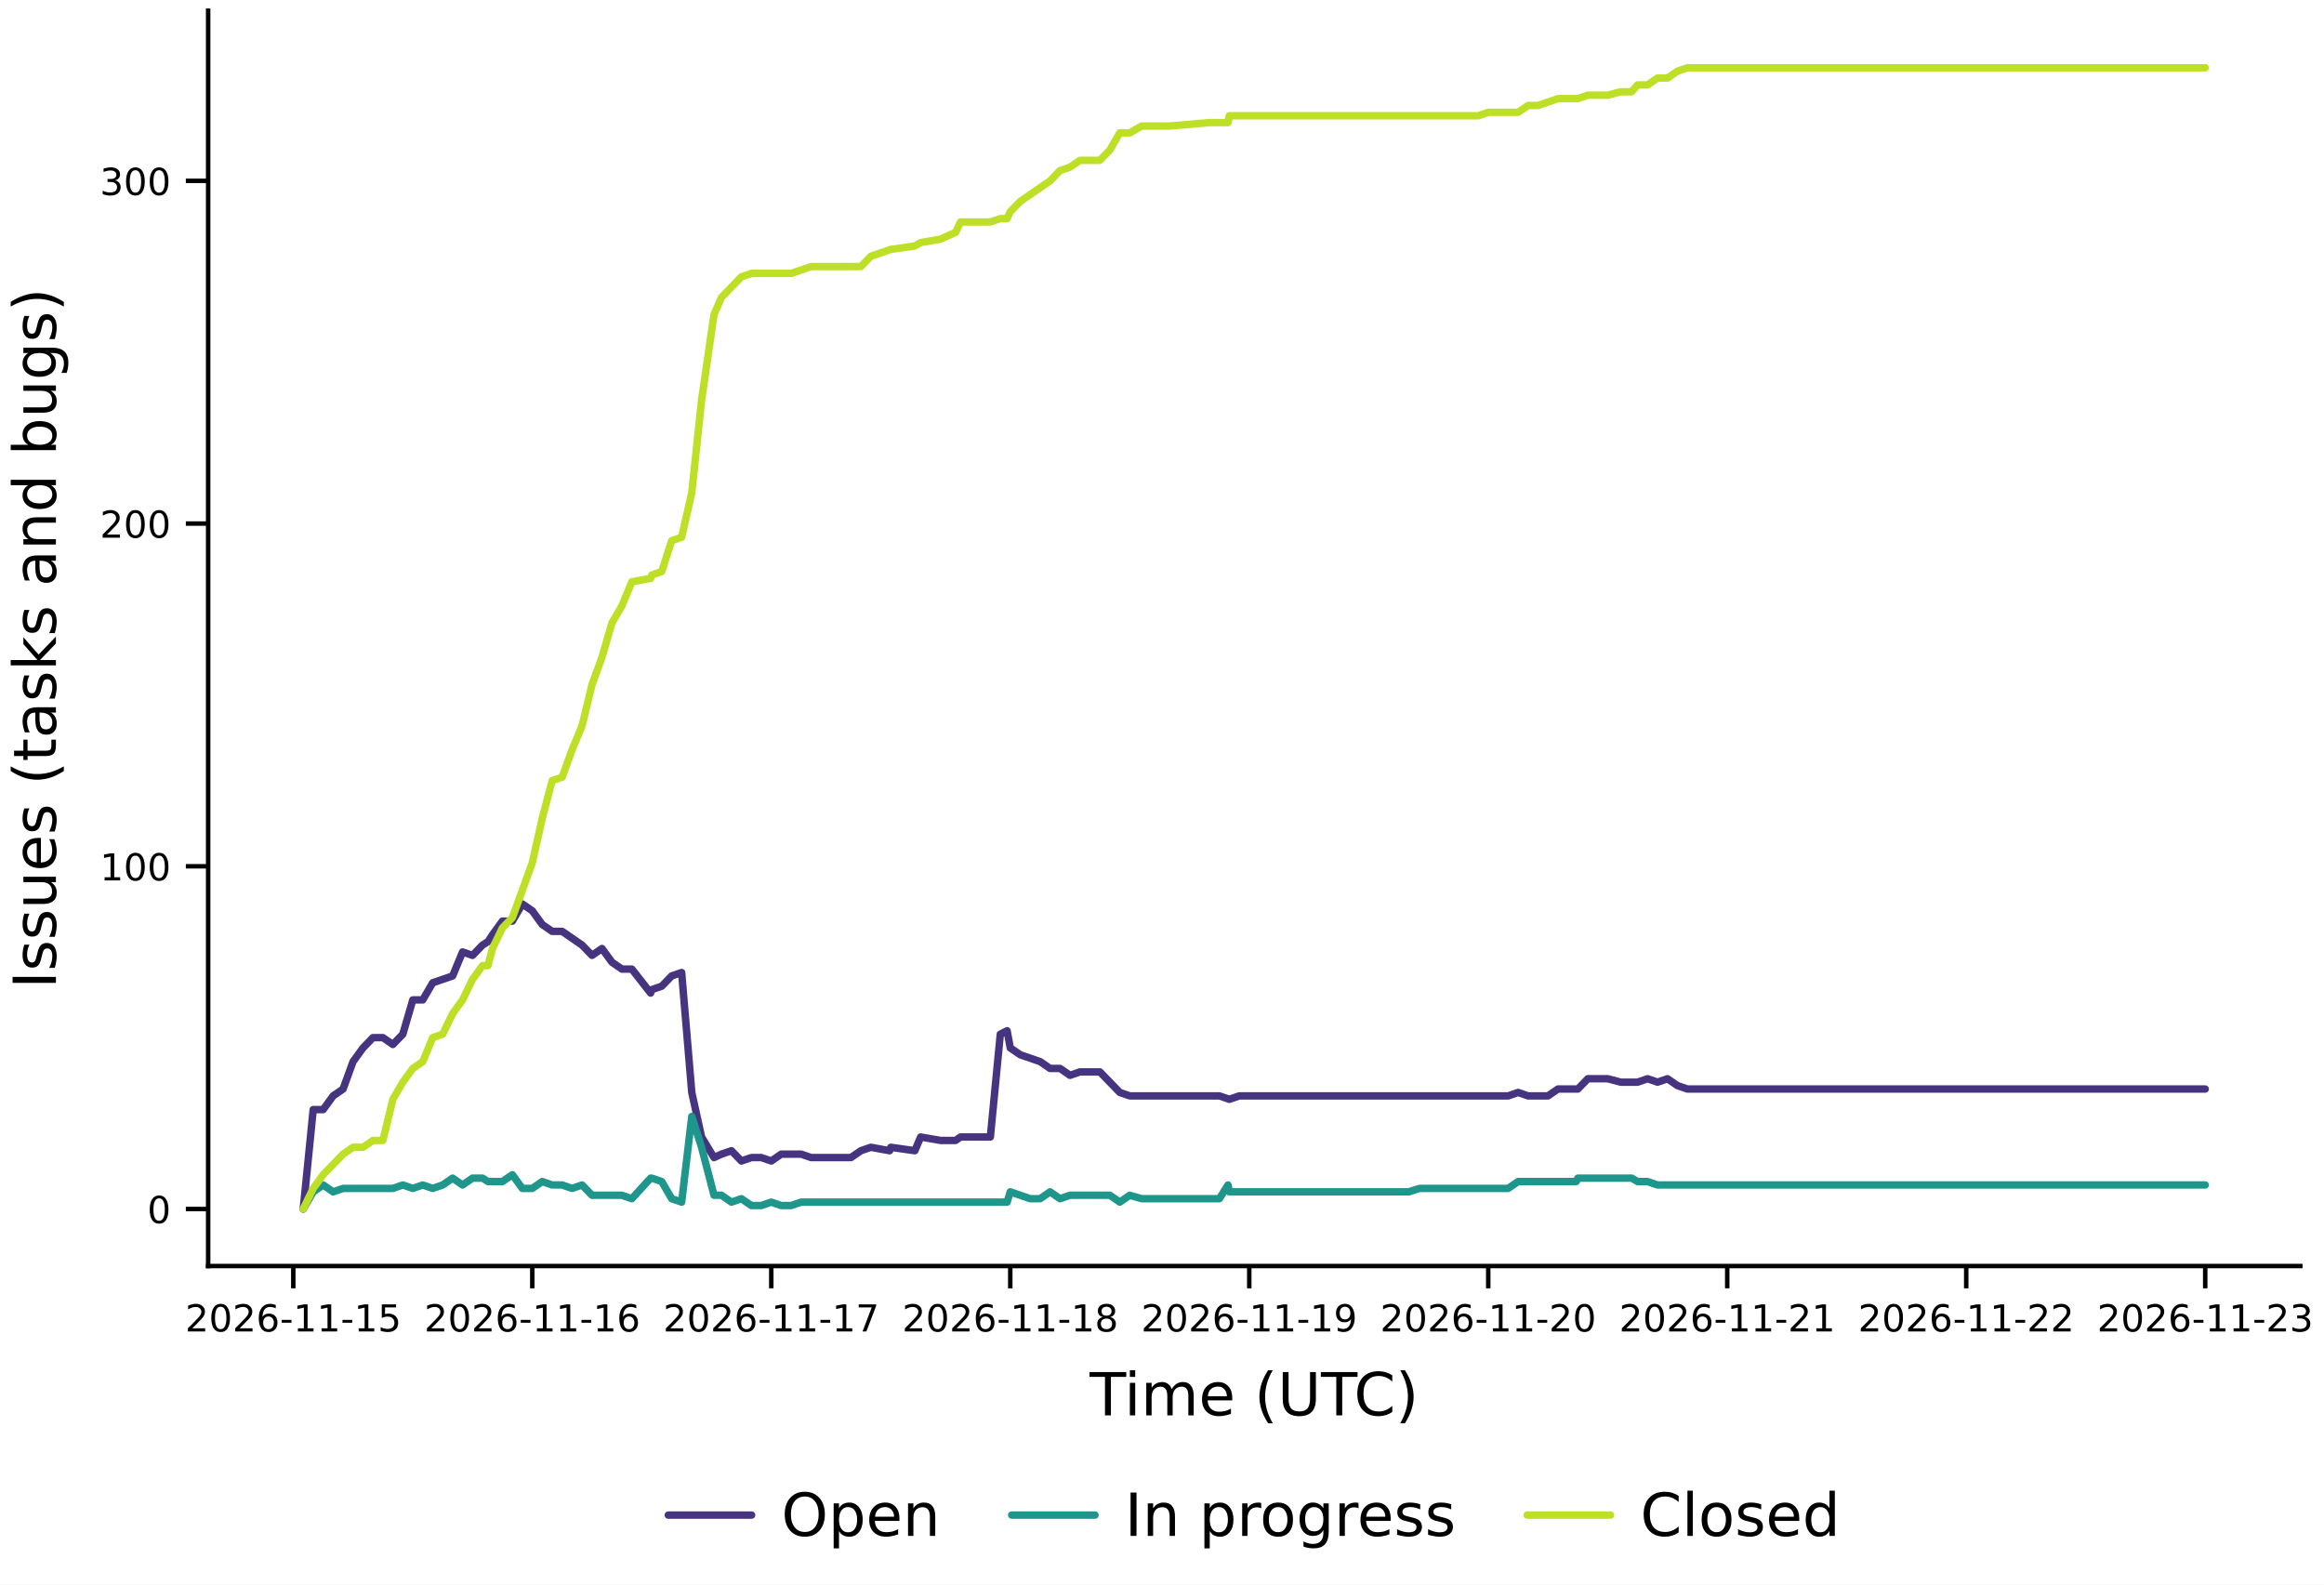
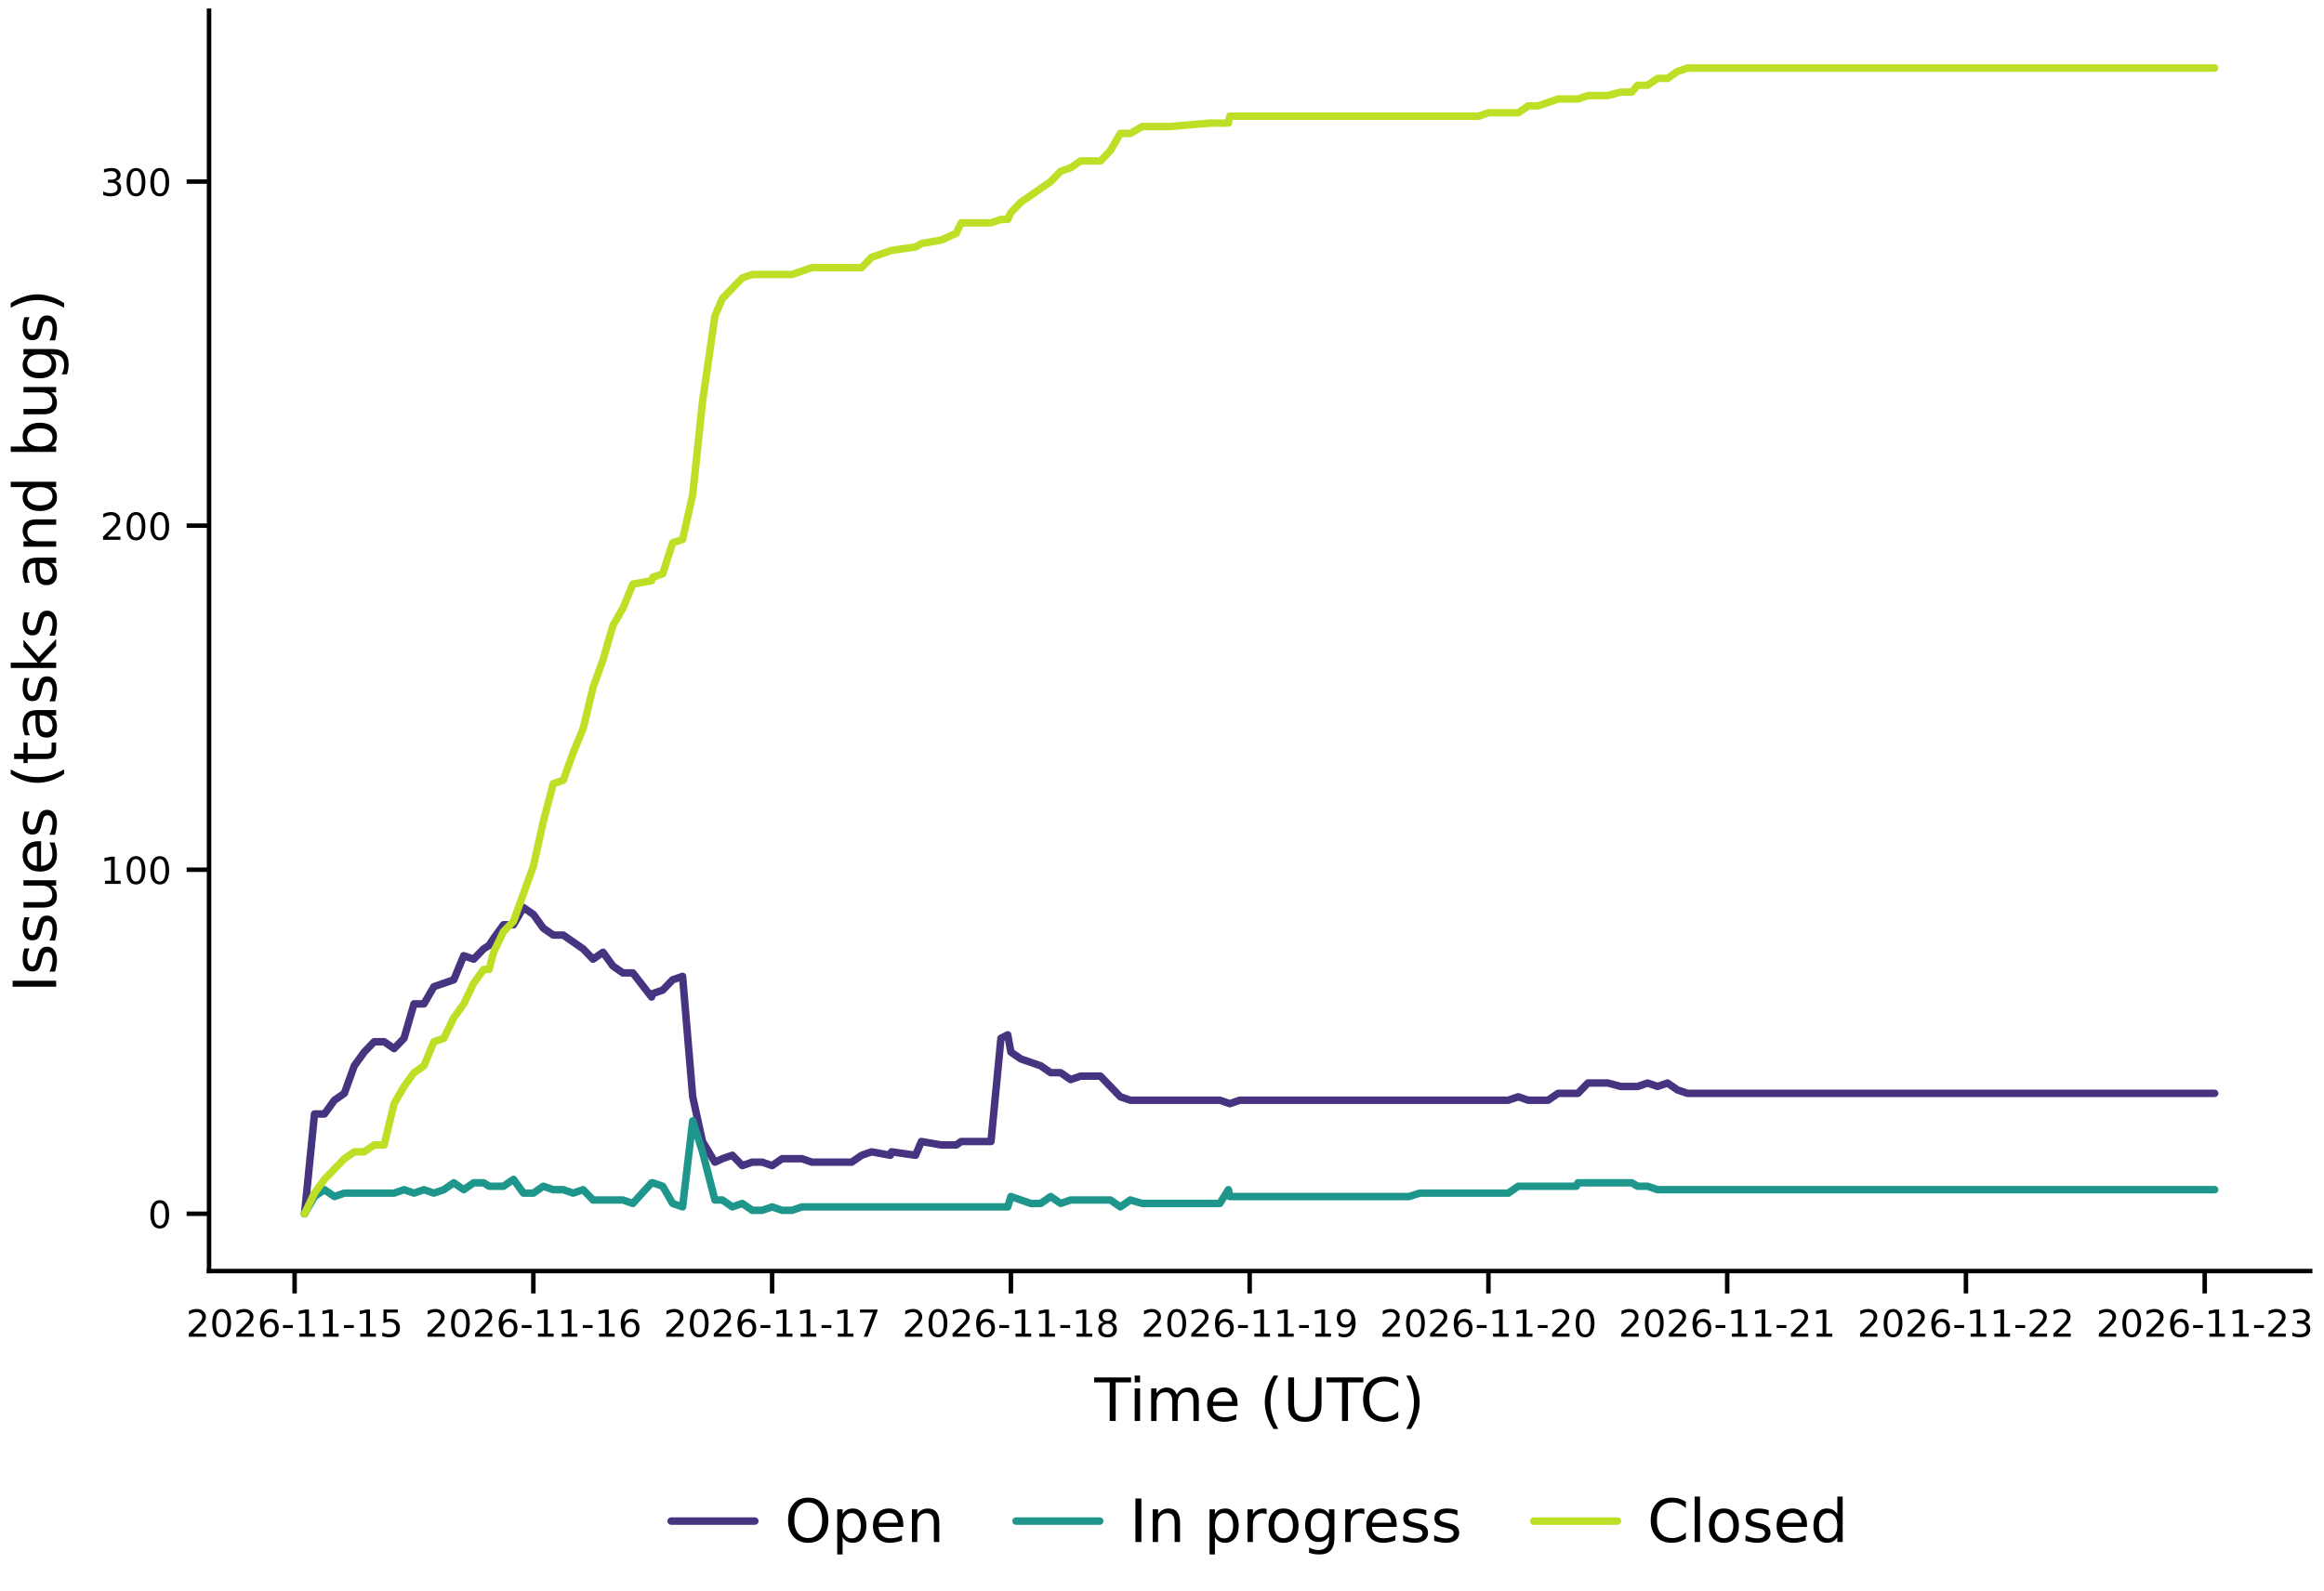
- <svg xmlns="http://www.w3.org/2000/svg" xmlns:xlink="http://www.w3.org/1999/xlink" width="312.44pt" height="213.046pt" viewBox="0 0 312.44 213.046" version="1.1">
+ <svg xmlns="http://www.w3.org/2000/svg" xmlns:xlink="http://www.w3.org/1999/xlink" width="311.108pt" height="213.046pt" viewBox="0 0 311.108 213.046" version="1.1">
  <defs>
    <style type="text/css">*{stroke-linejoin: round; stroke-linecap: butt}</style>
  </defs>
  <g id="figure_1">
    <g id="patch_1">
-       <path d="M 0 213.046  L 312.44 213.046  L 312.44 0  L 0 0  z " style="fill: #ffffff" />
+       <path d="M -0 213.046  L 311.108 213.046  L 311.108 0  L -0 0  z " style="fill: #ffffff" />
    </g>
    <g id="axes_1">
      <g id="patch_2">
        <path d="M 27.984 170.203  L 309.256 170.203  L 309.256 1.44  L 27.984 1.44  z " style="fill: #ffffff" />
      </g>
      <g id="matplotlib.axis_1">
        <g id="xtick_1">
          <g id="line2d_1">
            <defs>
-               <path id="m745b504f3a" d="M 0 0  L 0 3  " style="stroke: #000000; stroke-width: 0.6" />
+               <path id="m5cdf60a3b3" d="M 0 0  L 0 3  " style="stroke: #000000; stroke-width: 0.6" />
            </defs>
            <g>
-               <use xlink:href="#m745b504f3a" x="39.431" y="170.203" style="stroke: #000000; stroke-width: 0.6" />
+               <use xlink:href="#m5cdf60a3b3" x="39.438" y="170.203" style="stroke: #000000; stroke-width: 0.6" />
            </g>
          </g>
          <g id="text_1">
-             <text style="font-size: 5px; font-family: 'DejaVu Sans', sans-serif; text-anchor: middle" x="39.431" y="179.002" transform="rotate(-0 39.43069 179.0017)">2026-11-15</text>
+             <text style="font-size: 5px; font-family: 'DejaVu Sans', sans-serif; text-anchor: middle" x="39.438" y="179.002" transform="rotate(-0 39.43766 179.0017)">2026-11-15</text>
          </g>
        </g>
        <g id="xtick_2">
          <g id="line2d_2">
            <g>
-               <use xlink:href="#m745b504f3a" x="71.561" y="170.203" style="stroke: #000000; stroke-width: 0.6" />
+               <use xlink:href="#m5cdf60a3b3" x="71.4" y="170.203" style="stroke: #000000; stroke-width: 0.6" />
            </g>
          </g>
          <g id="text_2">
-             <text style="font-size: 5px; font-family: 'DejaVu Sans', sans-serif; text-anchor: middle" x="71.561" y="179.002" transform="rotate(-0 71.5607 179.0017)">2026-11-16</text>
+             <text style="font-size: 5px; font-family: 'DejaVu Sans', sans-serif; text-anchor: middle" x="71.4" y="179.002" transform="rotate(-0 71.40033 179.0017)">2026-11-16</text>
          </g>
        </g>
        <g id="xtick_3">
          <g id="line2d_3">
            <g>
-               <use xlink:href="#m745b504f3a" x="103.691" y="170.203" style="stroke: #000000; stroke-width: 0.6" />
+               <use xlink:href="#m5cdf60a3b3" x="103.363" y="170.203" style="stroke: #000000; stroke-width: 0.6" />
            </g>
          </g>
          <g id="text_3">
-             <text style="font-size: 5px; font-family: 'DejaVu Sans', sans-serif; text-anchor: middle" x="103.691" y="179.002" transform="rotate(-0 103.6907 179.0017)">2026-11-17</text>
+             <text style="font-size: 5px; font-family: 'DejaVu Sans', sans-serif; text-anchor: middle" x="103.363" y="179.002" transform="rotate(-0 103.363 179.0017)">2026-11-17</text>
          </g>
        </g>
        <g id="xtick_4">
          <g id="line2d_4">
            <g>
-               <use xlink:href="#m745b504f3a" x="135.821" y="170.203" style="stroke: #000000; stroke-width: 0.6" />
+               <use xlink:href="#m5cdf60a3b3" x="135.326" y="170.203" style="stroke: #000000; stroke-width: 0.6" />
            </g>
          </g>
          <g id="text_4">
-             <text style="font-size: 5px; font-family: 'DejaVu Sans', sans-serif; text-anchor: middle" x="135.821" y="179.002" transform="rotate(-0 135.8207 179.0017)">2026-11-18</text>
+             <text style="font-size: 5px; font-family: 'DejaVu Sans', sans-serif; text-anchor: middle" x="135.326" y="179.002" transform="rotate(-0 135.3257 179.0017)">2026-11-18</text>
          </g>
        </g>
        <g id="xtick_5">
          <g id="line2d_5">
            <g>
-               <use xlink:href="#m745b504f3a" x="167.951" y="170.203" style="stroke: #000000; stroke-width: 0.6" />
+               <use xlink:href="#m5cdf60a3b3" x="167.288" y="170.203" style="stroke: #000000; stroke-width: 0.6" />
            </g>
          </g>
          <g id="text_5">
-             <text style="font-size: 5px; font-family: 'DejaVu Sans', sans-serif; text-anchor: middle" x="167.951" y="179.002" transform="rotate(-0 167.9507 179.0017)">2026-11-19</text>
+             <text style="font-size: 5px; font-family: 'DejaVu Sans', sans-serif; text-anchor: middle" x="167.288" y="179.002" transform="rotate(-0 167.2883 179.0017)">2026-11-19</text>
          </g>
        </g>
        <g id="xtick_6">
          <g id="line2d_6">
            <g>
-               <use xlink:href="#m745b504f3a" x="200.081" y="170.203" style="stroke: #000000; stroke-width: 0.6" />
+               <use xlink:href="#m5cdf60a3b3" x="199.251" y="170.203" style="stroke: #000000; stroke-width: 0.6" />
            </g>
          </g>
          <g id="text_6">
-             <text style="font-size: 5px; font-family: 'DejaVu Sans', sans-serif; text-anchor: middle" x="200.081" y="179.002" transform="rotate(-0 200.0807 179.0017)">2026-11-20</text>
+             <text style="font-size: 5px; font-family: 'DejaVu Sans', sans-serif; text-anchor: middle" x="199.251" y="179.002" transform="rotate(-0 199.251 179.0017)">2026-11-20</text>
          </g>
        </g>
        <g id="xtick_7">
          <g id="line2d_7">
            <g>
-               <use xlink:href="#m745b504f3a" x="232.211" y="170.203" style="stroke: #000000; stroke-width: 0.6" />
+               <use xlink:href="#m5cdf60a3b3" x="231.214" y="170.203" style="stroke: #000000; stroke-width: 0.6" />
            </g>
          </g>
          <g id="text_7">
-             <text style="font-size: 5px; font-family: 'DejaVu Sans', sans-serif; text-anchor: middle" x="232.211" y="179.002" transform="rotate(-0 232.2107 179.0017)">2026-11-21</text>
+             <text style="font-size: 5px; font-family: 'DejaVu Sans', sans-serif; text-anchor: middle" x="231.214" y="179.002" transform="rotate(-0 231.2136 179.0017)">2026-11-21</text>
          </g>
        </g>
        <g id="xtick_8">
          <g id="line2d_8">
            <g>
-               <use xlink:href="#m745b504f3a" x="264.341" y="170.203" style="stroke: #000000; stroke-width: 0.6" />
+               <use xlink:href="#m5cdf60a3b3" x="263.176" y="170.203" style="stroke: #000000; stroke-width: 0.6" />
            </g>
          </g>
          <g id="text_8">
-             <text style="font-size: 5px; font-family: 'DejaVu Sans', sans-serif; text-anchor: middle" x="264.341" y="179.002" transform="rotate(-0 264.3407 179.0017)">2026-11-22</text>
+             <text style="font-size: 5px; font-family: 'DejaVu Sans', sans-serif; text-anchor: middle" x="263.176" y="179.002" transform="rotate(-0 263.1763 179.0017)">2026-11-22</text>
          </g>
        </g>
        <g id="xtick_9">
          <g id="line2d_9">
            <g>
-               <use xlink:href="#m745b504f3a" x="296.471" y="170.203" style="stroke: #000000; stroke-width: 0.6" />
+               <use xlink:href="#m5cdf60a3b3" x="295.139" y="170.203" style="stroke: #000000; stroke-width: 0.6" />
            </g>
          </g>
          <g id="text_9">
-             <text style="font-size: 5px; font-family: 'DejaVu Sans', sans-serif; text-anchor: middle" x="296.471" y="179.002" transform="rotate(-0 296.4708 179.0017)">2026-11-23</text>
+             <text style="font-size: 5px; font-family: 'DejaVu Sans', sans-serif; text-anchor: middle" x="295.139" y="179.002" transform="rotate(-0 295.139 179.0017)">2026-11-23</text>
          </g>
        </g>
        <g id="text_10">
          <text style="font-size: 8px; font-family: 'DejaVu Sans', sans-serif; text-anchor: middle" x="168.62" y="190.282" transform="rotate(-0 168.6201 190.2816)">Time (UTC)</text>
        </g>
      </g>
      <g id="matplotlib.axis_2">
        <g id="ytick_1">
          <g id="line2d_10">
            <defs>
-               <path id="m48858c80e9" d="M 0 0  L -3 0  " style="stroke: #000000; stroke-width: 0.6" />
+               <path id="m91c3cebe15" d="M 0 0  L -3 0  " style="stroke: #000000; stroke-width: 0.6" />
            </defs>
            <g>
-               <use xlink:href="#m48858c80e9" x="27.984" y="162.532" style="stroke: #000000; stroke-width: 0.6" />
+               <use xlink:href="#m91c3cebe15" x="27.984" y="162.532" style="stroke: #000000; stroke-width: 0.6" />
            </g>
          </g>
          <g id="text_11">
            <text style="font-size: 5px; font-family: 'DejaVu Sans', sans-serif; text-anchor: end" x="22.984" y="164.431" transform="rotate(-0 22.98438 164.4312)">0</text>
          </g>
        </g>
        <g id="ytick_2">
          <g id="line2d_11">
            <g>
-               <use xlink:href="#m48858c80e9" x="27.984" y="116.46" style="stroke: #000000; stroke-width: 0.6" />
+               <use xlink:href="#m91c3cebe15" x="27.984" y="116.46" style="stroke: #000000; stroke-width: 0.6" />
            </g>
          </g>
          <g id="text_12">
            <text style="font-size: 5px; font-family: 'DejaVu Sans', sans-serif; text-anchor: end" x="22.984" y="118.359" transform="rotate(-0 22.98438 118.3589)">100</text>
          </g>
        </g>
        <g id="ytick_3">
          <g id="line2d_12">
            <g>
-               <use xlink:href="#m48858c80e9" x="27.984" y="70.387" style="stroke: #000000; stroke-width: 0.6" />
+               <use xlink:href="#m91c3cebe15" x="27.984" y="70.387" style="stroke: #000000; stroke-width: 0.6" />
            </g>
          </g>
          <g id="text_13">
            <text style="font-size: 5px; font-family: 'DejaVu Sans', sans-serif; text-anchor: end" x="22.984" y="72.287" transform="rotate(-0 22.98438 72.28662)">200</text>
          </g>
        </g>
        <g id="ytick_4">
          <g id="line2d_13">
            <g>
-               <use xlink:href="#m48858c80e9" x="27.984" y="24.315" style="stroke: #000000; stroke-width: 0.6" />
+               <use xlink:href="#m91c3cebe15" x="27.984" y="24.315" style="stroke: #000000; stroke-width: 0.6" />
            </g>
          </g>
          <g id="text_14">
            <text style="font-size: 5px; font-family: 'DejaVu Sans', sans-serif; text-anchor: end" x="22.984" y="26.214" transform="rotate(-0 22.98438 26.21431)">300</text>
          </g>
        </g>
        <g id="text_15">
          <text style="font-size: 8px; font-family: 'DejaVu Sans', sans-serif; text-anchor: middle" x="7.519" y="85.821" transform="rotate(-90 7.51875 85.82143)">Issues (tasks and bugs)</text>
        </g>
      </g>
      <g id="line2d_14">
-         <path d="M 40.769 162.532  L 42.108 149.171  L 43.447 149.171  L 44.786 147.328  L 46.124 146.407  L 47.463 142.721  L 48.802 140.878  L 50.141 139.496  L 51.479 139.496  L 52.818 140.417  L 54.157 139.035  L 55.496 134.428  L 56.834 134.428  L 58.173 132.124  L 60.851 131.203  L 62.189 127.978  L 63.528 128.438  L 64.867 127.056  L 65.603 126.595  L 66.206 125.674  L 67.544 123.831  L 68.883 123.831  L 70.222 121.527  L 71.561 122.449  L 72.899 124.292  L 74.238 125.213  L 75.577 125.213  L 78.254 127.056  L 79.593 128.438  L 80.932 127.517  L 82.271 129.36  L 83.609 130.281  L 84.948 130.281  L 87.47 133.506  L 87.626 133.046  L 88.964 132.585  L 90.303 131.203  L 91.642 130.742  L 93.003 146.867  L 94.319 152.857  L 95.993 155.621  L 96.997 155.16  L 98.336 154.7  L 99.674 156.082  L 101.013 155.621  L 102.352 155.621  L 103.691 156.082  L 105.029 155.16  L 107.707 155.16  L 109.046 155.621  L 114.401 155.621  L 115.739 154.7  L 117.078 154.239  L 119.6 154.7  L 119.756 154.239  L 122.991 154.7  L 123.772 152.857  L 126.449 153.317  L 128.48 153.317  L 129.127 152.857  L 133.143 152.857  L 134.482 139.035  L 135.397 138.574  L 135.821 140.878  L 137.159 141.799  L 139.837 142.721  L 141.176 143.642  L 142.514 143.642  L 143.853 144.564  L 145.192 144.103  L 147.869 144.103  L 150.547 146.867  L 151.886 147.328  L 163.934 147.328  L 165.273 147.789  L 166.612 147.328  L 202.758 147.328  L 204.097 146.867  L 205.436 147.328  L 208.113 147.328  L 209.452 146.407  L 212.129 146.407  L 213.468 145.024  L 216.146 145.024  L 217.886 145.485  L 220.162 145.485  L 221.501 145.024  L 222.839 145.485  L 224.178 145.024  L 225.517 145.946  L 226.856 146.407  L 296.471 146.407  L 296.471 146.407  " clip-path="url(#pa9f4d8ad1b)" style="fill: none; stroke: #463480; stroke-linecap: round" />
+         <path d="M 40.769 162.532  L 42.101 149.171  L 43.433 149.171  L 44.765 147.328  L 46.097 146.407  L 47.428 142.721  L 48.76 140.878  L 50.092 139.496  L 51.424 139.496  L 52.755 140.417  L 54.087 139.035  L 55.419 134.428  L 56.751 134.428  L 58.083 132.124  L 60.746 131.203  L 62.078 127.978  L 63.41 128.438  L 64.741 127.056  L 65.474 126.595  L 66.073 125.674  L 67.405 123.831  L 68.737 123.831  L 70.069 121.527  L 71.4 122.449  L 72.732 124.292  L 74.064 125.213  L 75.396 125.213  L 78.059 127.056  L 79.391 128.438  L 80.723 127.517  L 82.055 129.36  L 83.386 130.281  L 84.718 130.281  L 87.226 133.506  L 87.382 133.046  L 88.713 132.585  L 90.045 131.203  L 91.377 130.742  L 92.731 146.867  L 94.041 152.857  L 95.705 155.621  L 96.704 155.16  L 98.036 154.7  L 99.368 156.082  L 100.699 155.621  L 102.031 155.621  L 103.363 156.082  L 104.695 155.16  L 107.358 155.16  L 108.69 155.621  L 114.017 155.621  L 115.349 154.7  L 116.681 154.239  L 119.189 154.7  L 119.344 154.239  L 122.563 154.7  L 123.34 152.857  L 126.003 153.317  L 128.023 153.317  L 128.667 152.857  L 132.662 152.857  L 133.994 139.035  L 134.904 138.574  L 135.326 140.878  L 136.657 141.799  L 139.321 142.721  L 140.653 143.642  L 141.985 143.642  L 143.316 144.564  L 144.648 144.103  L 147.312 144.103  L 149.975 146.867  L 151.307 147.328  L 163.293 147.328  L 164.625 147.789  L 165.957 147.328  L 201.915 147.328  L 203.246 146.867  L 204.578 147.328  L 207.242 147.328  L 208.573 146.407  L 211.237 146.407  L 212.569 145.024  L 215.232 145.024  L 216.964 145.485  L 219.228 145.485  L 220.559 145.024  L 221.891 145.485  L 223.223 145.024  L 224.555 145.946  L 225.887 146.407  L 296.471 146.407  L 296.471 146.407  " clip-path="url(#pdd94167d56)" style="fill: none; stroke: #463480; stroke-linecap: round" />
      </g>
      <g id="line2d_15">
-         <path d="M 40.769 162.532  L 42.108 160.228  L 43.447 159.307  L 44.786 160.228  L 46.124 159.767  L 52.818 159.767  L 54.157 159.307  L 55.496 159.767  L 56.834 159.307  L 58.173 159.767  L 59.512 159.307  L 60.851 158.385  L 62.189 159.307  L 63.528 158.385  L 64.867 158.385  L 65.603 158.846  L 67.544 158.846  L 68.883 157.925  L 70.222 159.767  L 71.561 159.767  L 72.899 158.846  L 74.238 159.307  L 75.577 159.307  L 76.916 159.767  L 78.254 159.307  L 79.593 160.689  L 83.609 160.689  L 84.948 161.15  L 87.47 158.385  L 87.626 158.385  L 88.964 158.846  L 90.303 161.15  L 91.642 161.61  L 93.003 150.092  L 94.319 154.239  L 95.993 160.689  L 96.997 160.689  L 98.336 161.61  L 99.674 161.15  L 101.013 162.071  L 102.352 162.071  L 103.691 161.61  L 105.029 162.071  L 106.368 162.071  L 107.707 161.61  L 135.397 161.61  L 135.821 160.228  L 138.498 161.15  L 139.837 161.15  L 141.176 160.228  L 142.514 161.15  L 143.853 160.689  L 149.208 160.689  L 150.547 161.61  L 151.886 160.689  L 153.492 161.15  L 163.934 161.15  L 165.095 159.307  L 165.273 160.228  L 189.393 160.228  L 190.843 159.767  L 202.758 159.767  L 204.097 158.846  L 211.906 158.846  L 212.129 158.385  L 219.359 158.385  L 220.162 158.846  L 221.501 158.846  L 222.839 159.307  L 296.471 159.307  L 296.471 159.307  " clip-path="url(#pa9f4d8ad1b)" style="fill: none; stroke: #1f968b; stroke-linecap: round" />
+         <path d="M 40.769 162.532  L 42.101 160.228  L 43.433 159.307  L 44.765 160.228  L 46.097 159.767  L 52.755 159.767  L 54.087 159.307  L 55.419 159.767  L 56.751 159.307  L 58.083 159.767  L 59.414 159.307  L 60.746 158.385  L 62.078 159.307  L 63.41 158.385  L 64.741 158.385  L 65.474 158.846  L 67.405 158.846  L 68.737 157.925  L 70.069 159.767  L 71.4 159.767  L 72.732 158.846  L 74.064 159.307  L 75.396 159.307  L 76.727 159.767  L 78.059 159.307  L 79.391 160.689  L 83.386 160.689  L 84.718 161.15  L 87.226 158.385  L 87.382 158.385  L 88.713 158.846  L 90.045 161.15  L 91.377 161.61  L 92.731 150.092  L 94.041 154.239  L 95.705 160.689  L 96.704 160.689  L 98.036 161.61  L 99.368 161.15  L 100.699 162.071  L 102.031 162.071  L 103.363 161.61  L 104.695 162.071  L 106.027 162.071  L 107.358 161.61  L 134.904 161.61  L 135.326 160.228  L 137.989 161.15  L 139.321 161.15  L 140.653 160.228  L 141.985 161.15  L 143.316 160.689  L 148.643 160.689  L 149.975 161.61  L 151.307 160.689  L 152.905 161.15  L 163.293 161.15  L 164.447 159.307  L 164.625 160.228  L 188.619 160.228  L 190.062 159.767  L 201.915 159.767  L 203.246 158.846  L 211.015 158.846  L 211.237 158.385  L 218.429 158.385  L 219.228 158.846  L 220.559 158.846  L 221.891 159.307  L 296.471 159.307  L 296.471 159.307  " clip-path="url(#pdd94167d56)" style="fill: none; stroke: #1f968b; stroke-linecap: round" />
      </g>
      <g id="line2d_16">
-         <path d="M 40.769 162.532  L 42.108 159.767  L 43.447 157.925  L 46.124 155.16  L 47.463 154.239  L 48.802 154.239  L 50.141 153.317  L 51.479 153.317  L 52.818 147.789  L 54.157 145.485  L 55.496 143.642  L 56.834 142.721  L 58.173 139.496  L 59.512 139.035  L 60.851 136.271  L 62.189 134.428  L 63.528 131.663  L 64.867 129.82  L 65.603 129.82  L 66.206 127.517  L 67.544 124.753  L 68.883 123.37  L 71.561 115.999  L 72.899 110.009  L 74.238 104.941  L 75.577 104.481  L 76.916 100.795  L 78.254 97.57  L 79.593 92.041  L 80.932 88.355  L 82.271 83.748  L 83.609 81.445  L 84.948 78.22  L 87.47 77.759  L 87.626 77.298  L 88.964 76.837  L 90.303 72.691  L 91.642 72.23  L 93.003 66.241  L 94.319 53.801  L 95.993 42.283  L 96.997 39.979  L 99.674 37.215  L 101.013 36.754  L 106.368 36.754  L 109.046 35.833  L 115.739 35.833  L 117.078 34.451  L 119.756 33.529  L 122.991 33.069  L 123.772 32.608  L 126.449 32.147  L 128.48 31.226  L 129.127 29.844  L 133.143 29.844  L 134.482 29.383  L 135.397 29.383  L 135.821 28.461  L 137.159 27.079  L 141.176 24.315  L 142.514 22.933  L 143.853 22.472  L 145.192 21.551  L 147.869 21.551  L 149.208 20.168  L 150.547 17.865  L 151.886 17.865  L 153.492 16.943  L 157.241 16.943  L 162.596 16.483  L 165.095 16.483  L 165.273 15.561  L 198.742 15.561  L 200.081 15.1  L 204.097 15.1  L 205.436 14.179  L 206.774 14.179  L 209.452 13.258  L 212.129 13.258  L 213.468 12.797  L 216.146 12.797  L 217.886 12.336  L 219.359 12.336  L 220.162 11.415  L 221.501 11.415  L 222.839 10.493  L 224.178 10.493  L 225.517 9.572  L 226.856 9.111  L 296.471 9.111  L 296.471 9.111  " clip-path="url(#pa9f4d8ad1b)" style="fill: none; stroke: #bddf26; stroke-linecap: round" />
+         <path d="M 40.769 162.532  L 42.101 159.767  L 43.433 157.925  L 46.097 155.16  L 47.428 154.239  L 48.76 154.239  L 50.092 153.317  L 51.424 153.317  L 52.755 147.789  L 54.087 145.485  L 55.419 143.642  L 56.751 142.721  L 58.083 139.496  L 59.414 139.035  L 60.746 136.271  L 62.078 134.428  L 63.41 131.663  L 64.741 129.82  L 65.474 129.82  L 66.073 127.517  L 67.405 124.753  L 68.737 123.37  L 71.4 115.999  L 72.732 110.009  L 74.064 104.941  L 75.396 104.481  L 76.727 100.795  L 78.059 97.57  L 79.391 92.041  L 80.723 88.355  L 82.055 83.748  L 83.386 81.445  L 84.718 78.22  L 87.226 77.759  L 87.382 77.298  L 88.713 76.837  L 90.045 72.691  L 91.377 72.23  L 92.731 66.241  L 94.041 53.801  L 95.705 42.283  L 96.704 39.979  L 99.368 37.215  L 100.699 36.754  L 106.027 36.754  L 108.69 35.833  L 115.349 35.833  L 116.681 34.451  L 119.344 33.529  L 122.563 33.069  L 123.34 32.608  L 126.003 32.147  L 128.023 31.226  L 128.667 29.844  L 132.662 29.844  L 133.994 29.383  L 134.904 29.383  L 135.326 28.461  L 136.657 27.079  L 140.653 24.315  L 141.985 22.933  L 143.316 22.472  L 144.648 21.551  L 147.312 21.551  L 148.643 20.168  L 149.975 17.865  L 151.307 17.865  L 152.905 16.943  L 156.634 16.943  L 161.961 16.483  L 164.447 16.483  L 164.625 15.561  L 197.919 15.561  L 199.251 15.1  L 203.246 15.1  L 204.578 14.179  L 205.91 14.179  L 208.573 13.258  L 211.237 13.258  L 212.569 12.797  L 215.232 12.797  L 216.964 12.336  L 218.429 12.336  L 219.228 11.415  L 220.559 11.415  L 221.891 10.493  L 223.223 10.493  L 224.555 9.572  L 225.887 9.111  L 296.471 9.111  L 296.471 9.111  " clip-path="url(#pdd94167d56)" style="fill: none; stroke: #bddf26; stroke-linecap: round" />
      </g>
      <g id="patch_3">
        <path d="M 27.984 170.203  L 27.984 1.44  " style="fill: none; stroke: #000000; stroke-width: 0.6; stroke-linejoin: miter; stroke-linecap: square" />
      </g>
      <g id="patch_4">
        <path d="M 27.984 170.203  L 309.256 170.203  " style="fill: none; stroke: #000000; stroke-width: 0.6; stroke-linejoin: miter; stroke-linecap: square" />
      </g>
      <g id="legend_1">
        <g id="line2d_17">
          <path d="M 89.846 203.684  L 95.446 203.684  L 101.046 203.684  " style="fill: none; stroke: #463480; stroke-linecap: round" />
        </g>
        <g id="text_16">
          <text style="font-size: 8px; font-family: 'DejaVu Sans', sans-serif; text-anchor: start" x="105.046" y="206.484" transform="rotate(-0 105.0457 206.4837)">Open</text>
        </g>
        <g id="line2d_18">
          <path d="M 136.014 203.684  L 141.614 203.684  L 147.214 203.684  " style="fill: none; stroke: #1f968b; stroke-linecap: round" />
        </g>
        <g id="text_17">
          <text style="font-size: 8px; font-family: 'DejaVu Sans', sans-serif; text-anchor: start" x="151.214" y="206.484" transform="rotate(-0 151.2145 206.4837)">In progress</text>
        </g>
        <g id="line2d_19">
          <path d="M 205.322 203.684  L 210.922 203.684  L 216.522 203.684  " style="fill: none; stroke: #bddf26; stroke-linecap: round" />
        </g>
        <g id="text_18">
          <text style="font-size: 8px; font-family: 'DejaVu Sans', sans-serif; text-anchor: start" x="220.522" y="206.484" transform="rotate(-0 220.522 206.4837)">Closed</text>
        </g>
      </g>
    </g>
  </g>
  <defs>
-     <clipPath id="pa9f4d8ad1b">
+     <clipPath id="pdd94167d56">
      <rect x="27.984" y="1.44" width="281.271" height="168.763" />
    </clipPath>
  </defs>
</svg>
